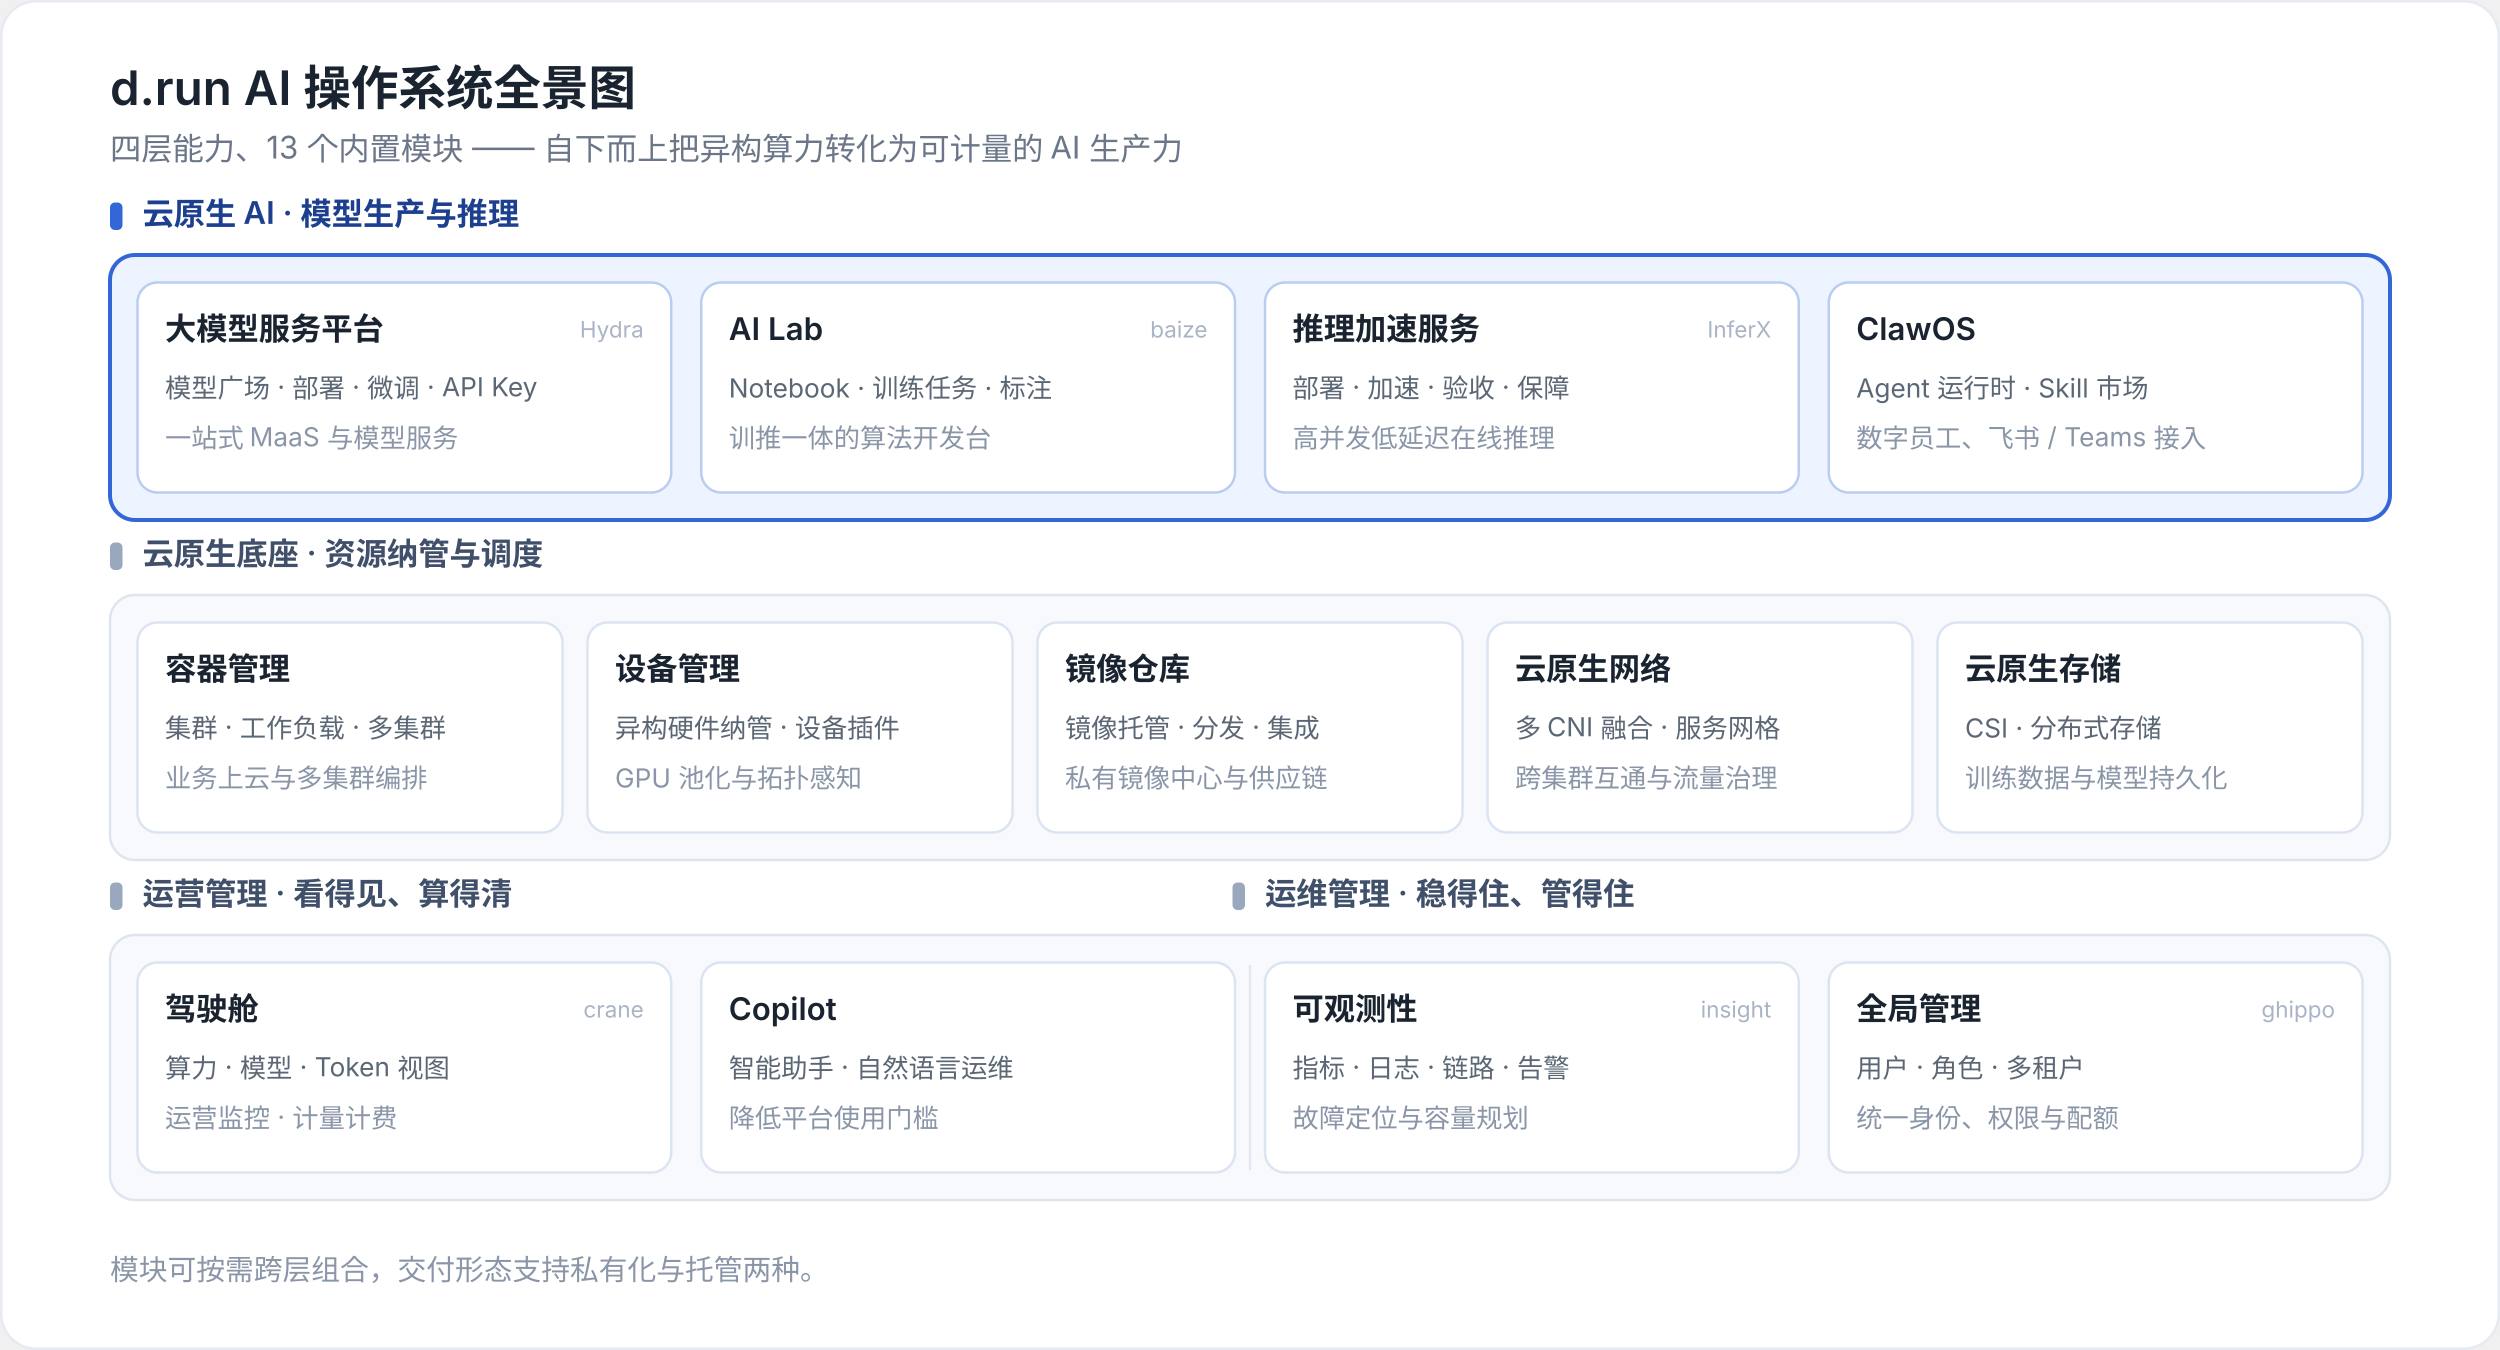
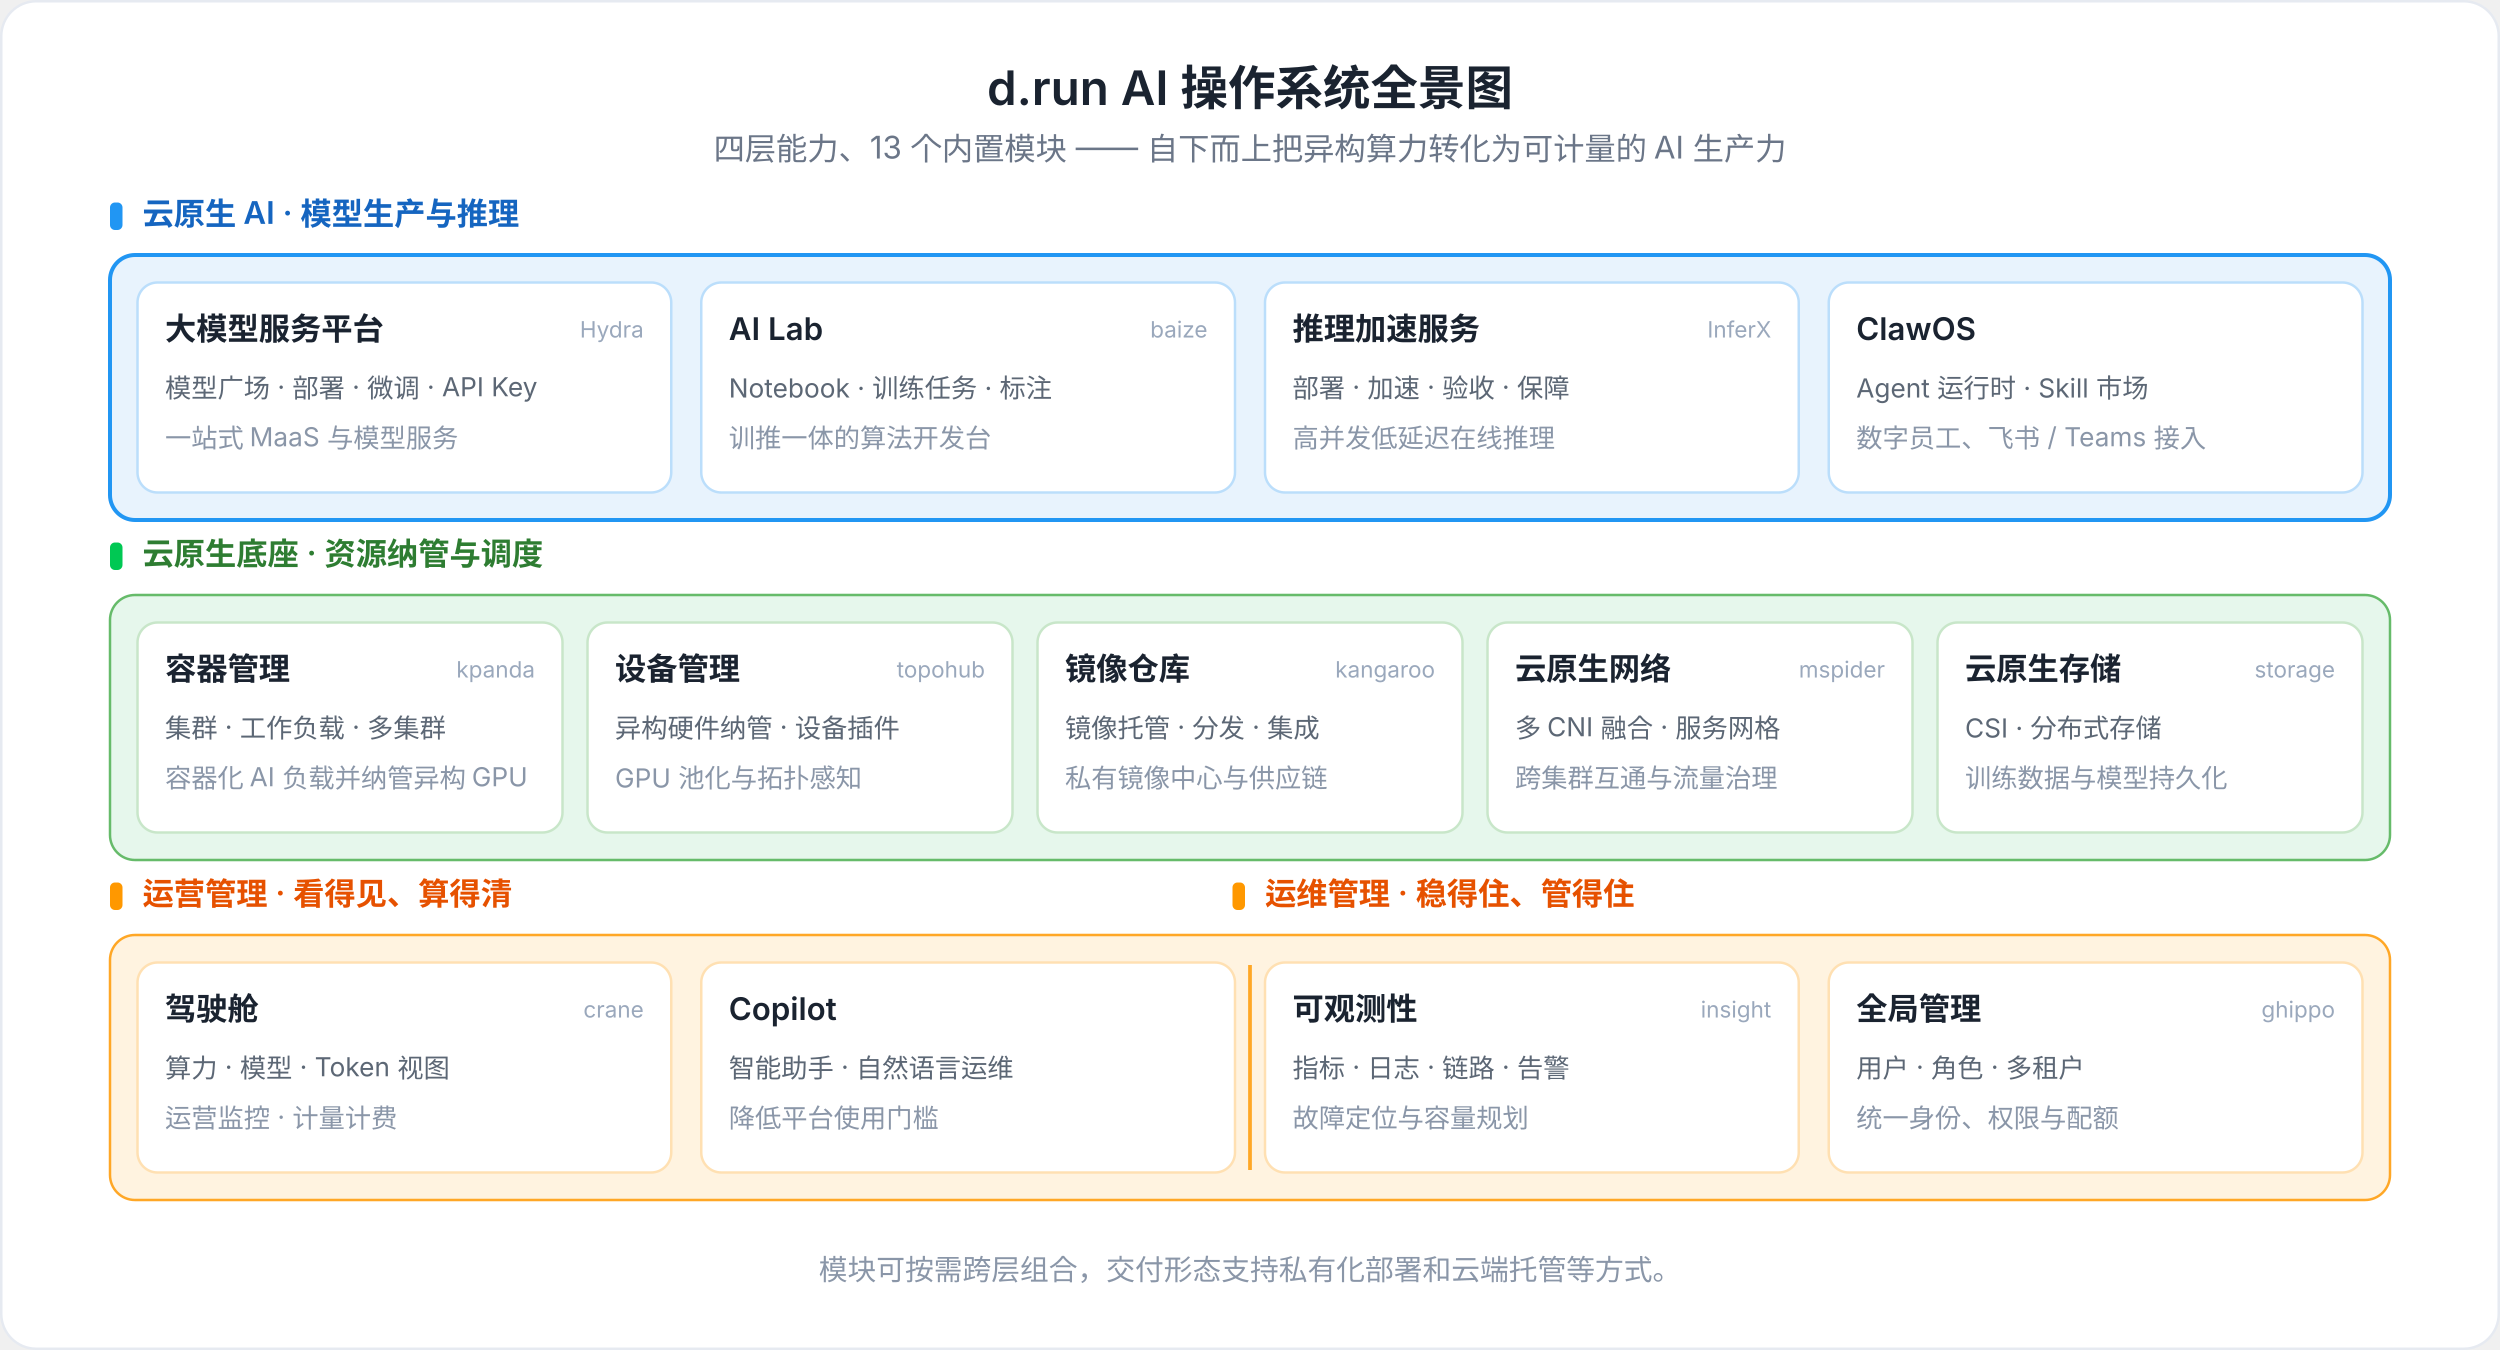
<svg xmlns="http://www.w3.org/2000/svg" width="1000" height="540" viewBox="0 0 1000 540" role="img" aria-labelledby="title desc">
  <style>
    /* Dark mode adaptation: site palette defaults to auto (follows OS). CSS rules override presentation attributes. */
    @media (prefers-color-scheme: dark) {
      /* outer card: transparent so it blends with the page background */
      rect[x="0.5"] { fill: rgba(255,255,255,0.015); stroke: #2e3540; }
      /* surfaces */
      [fill="#ffffff"]:not([x="0.5"]) { fill: #232936; }
-       [fill="#eef4ff"] { fill: #1c2838; }
-       [fill="#f7f9fc"] { fill: #1e232b; }
+       [fill="#e8f3fd"] { fill: #1c2838; }
+       [fill="#e6f7ec"] { fill: #1b2c22; }
+       [fill="#fff3e0"] { fill: #2b2519; }
      /* text */
      [fill="#1a2330"] { fill: #e6ebf2; }
      [fill="#6b7688"] { fill: #8b95a5; }
      [fill="#5c6775"] { fill: #b6bfcb; }
      [fill="#8a96a8"] { fill: #7e8794; }
-       [fill="#a9b4c6"] { fill: #5c6878; }
-       [fill="#41506a"] { fill: #9fb0c8; }
-       [fill="#1c3f8f"] { fill: #82a8ea; }
-       /* accents */
-       [fill="#3366d6"] { fill: #5b86dd; }
-       [fill="#9aa8bd"] { fill: #8291a8; }
+       [fill="#9aa8bc"] { fill: #8291a8; }
+       [fill="#1565c0"] { fill: #64b5f6; }
+       [fill="#2e7d32"] { fill: #81c784; }
+       [fill="#e65100"] { fill: #ffb74d; }
      /* strokes */
-       [stroke="#dbe4f2"] { stroke: #333b48; }
-       [stroke="#b9cdf0"] { stroke: #3c5382; }
-       [stroke="#dfe5ee"] { stroke: #2b323d; }
-       [stroke="#e3e8f0"] { stroke: #2b323d; }
+       [stroke="#2196f3"] { stroke: #42a5f5; }
+       [stroke="#66bb6a"] { stroke: #4caf50; }
+       [stroke="#ffa726"] { stroke: #ffb74d; }
+       [stroke="#bbdefb"] { stroke: #2c4a6e; }
+       [stroke="#c8e6c9"] { stroke: #2c5940; }
+       [stroke="#ffe0b2"] { stroke: #5c4a26; }
    }
  </style>
  <rect x="0.5" y="0.5" width="999" height="539" rx="14" fill="#ffffff" stroke="#e6eaf1" />
-   <text x="44" y="42" font-family="-apple-system, 'PingFang SC', 'Microsoft YaHei', 'Segoe UI', sans-serif" font-size="19" font-weight="600" fill="#1a2330">d.run AI 操作系统全景图</text>
-   <text x="44" y="64" font-family="-apple-system, 'PingFang SC', 'Microsoft YaHei', 'Segoe UI', sans-serif" font-size="12.5" fill="#6b7688">四层能力、13 个内置模块 —— 自下而上把异构算力转化为可计量的 AI 生产力</text>
-   <rect x="44" y="81" width="5" height="11" rx="2" fill="#3366d6" />
-   <text x="57" y="90" font-family="-apple-system, 'PingFang SC', 'Microsoft YaHei', 'Segoe UI', sans-serif" font-size="12.5" font-weight="600" fill="#1c3f8f">云原生 AI · 模型生产与推理</text>
-   <rect x="44" y="102" width="912" height="106" rx="10" fill="#eef4ff" stroke="#3366d6" stroke-width="1.6" />
-   <rect x="55" y="113" width="213.5" height="84" rx="8" fill="#ffffff" stroke="#b9cdf0" />
+   <text x="500" text-anchor="middle" y="42" font-family="-apple-system, 'PingFang SC', 'Microsoft YaHei', 'Segoe UI', sans-serif" font-size="19" font-weight="600" fill="#1a2330">d.run AI 操作系统全景图</text>
+   <text x="500" text-anchor="middle" y="64" font-family="-apple-system, 'PingFang SC', 'Microsoft YaHei', 'Segoe UI', sans-serif" font-size="12.5" fill="#6b7688">四层能力、13 个内置模块 —— 自下而上把异构算力转化为可计量的 AI 生产力</text>
+   <rect x="44" y="81" width="5" height="11" rx="2" fill="#2196f3" />
+   <text x="57" y="90" font-family="-apple-system, 'PingFang SC', 'Microsoft YaHei', 'Segoe UI', sans-serif" font-size="12.5" font-weight="600" fill="#1565c0">云原生 AI · 模型生产与推理</text>
+   <rect x="44" y="102" width="912" height="106" rx="10" fill="#e8f3fd" stroke="#2196f3" stroke-width="1.6" />
+   <rect x="55" y="113" width="213.5" height="84" rx="8" fill="#ffffff" stroke="#bbdefb" />
  <text x="66" y="136" font-family="-apple-system, 'PingFang SC', 'Microsoft YaHei', 'Segoe UI', sans-serif" font-size="12.5" font-weight="600" fill="#1a2330">大模型服务平台</text>
-   <text x="257.5" y="135" text-anchor="end" font-family="-apple-system, 'PingFang SC', 'Microsoft YaHei', 'Segoe UI', sans-serif" font-size="9" fill="#a9b4c6">Hydra</text>
+   <text x="257.5" y="135" text-anchor="end" font-family="-apple-system, 'PingFang SC', 'Microsoft YaHei', 'Segoe UI', sans-serif" font-size="9" fill="#9aa8bc">Hydra</text>
  <text x="66" y="159" font-family="-apple-system, 'PingFang SC', 'Microsoft YaHei', 'Segoe UI', sans-serif" font-size="10.5" fill="#5c6775">模型广场 · 部署 · 微调 · API Key</text>
  <text x="66" y="179" font-family="-apple-system, 'PingFang SC', 'Microsoft YaHei', 'Segoe UI', sans-serif" font-size="10.5" fill="#8a96a8">一站式 MaaS 与模型服务</text>
-   <rect x="280.5" y="113" width="213.5" height="84" rx="8" fill="#ffffff" stroke="#b9cdf0" />
+   <rect x="280.5" y="113" width="213.5" height="84" rx="8" fill="#ffffff" stroke="#bbdefb" />
  <text x="291.5" y="136" font-family="-apple-system, 'PingFang SC', 'Microsoft YaHei', 'Segoe UI', sans-serif" font-size="12.5" font-weight="600" fill="#1a2330">AI Lab</text>
-   <text x="483" y="135" text-anchor="end" font-family="-apple-system, 'PingFang SC', 'Microsoft YaHei', 'Segoe UI', sans-serif" font-size="9" fill="#a9b4c6">baize</text>
+   <text x="483" y="135" text-anchor="end" font-family="-apple-system, 'PingFang SC', 'Microsoft YaHei', 'Segoe UI', sans-serif" font-size="9" fill="#9aa8bc">baize</text>
  <text x="291.5" y="159" font-family="-apple-system, 'PingFang SC', 'Microsoft YaHei', 'Segoe UI', sans-serif" font-size="10.5" fill="#5c6775">Notebook · 训练任务 · 标注</text>
  <text x="291.5" y="179" font-family="-apple-system, 'PingFang SC', 'Microsoft YaHei', 'Segoe UI', sans-serif" font-size="10.5" fill="#8a96a8">训推一体的算法开发台</text>
-   <rect x="506" y="113" width="213.5" height="84" rx="8" fill="#ffffff" stroke="#b9cdf0" />
+   <rect x="506" y="113" width="213.5" height="84" rx="8" fill="#ffffff" stroke="#bbdefb" />
  <text x="517" y="136" font-family="-apple-system, 'PingFang SC', 'Microsoft YaHei', 'Segoe UI', sans-serif" font-size="12.5" font-weight="600" fill="#1a2330">推理加速服务</text>
-   <text x="708.5" y="135" text-anchor="end" font-family="-apple-system, 'PingFang SC', 'Microsoft YaHei', 'Segoe UI', sans-serif" font-size="9" fill="#a9b4c6">InferX</text>
+   <text x="708.5" y="135" text-anchor="end" font-family="-apple-system, 'PingFang SC', 'Microsoft YaHei', 'Segoe UI', sans-serif" font-size="9" fill="#9aa8bc">InferX</text>
  <text x="517" y="159" font-family="-apple-system, 'PingFang SC', 'Microsoft YaHei', 'Segoe UI', sans-serif" font-size="10.5" fill="#5c6775">部署 · 加速 · 验收 · 保障</text>
  <text x="517" y="179" font-family="-apple-system, 'PingFang SC', 'Microsoft YaHei', 'Segoe UI', sans-serif" font-size="10.5" fill="#8a96a8">高并发低延迟在线推理</text>
-   <rect x="731.5" y="113" width="213.5" height="84" rx="8" fill="#ffffff" stroke="#b9cdf0" />
+   <rect x="731.5" y="113" width="213.5" height="84" rx="8" fill="#ffffff" stroke="#bbdefb" />
  <text x="742.5" y="136" font-family="-apple-system, 'PingFang SC', 'Microsoft YaHei', 'Segoe UI', sans-serif" font-size="12.5" font-weight="600" fill="#1a2330">ClawOS</text>
  <text x="742.5" y="159" font-family="-apple-system, 'PingFang SC', 'Microsoft YaHei', 'Segoe UI', sans-serif" font-size="10.5" fill="#5c6775">Agent 运行时 · Skill 市场</text>
  <text x="742.5" y="179" font-family="-apple-system, 'PingFang SC', 'Microsoft YaHei', 'Segoe UI', sans-serif" font-size="10.5" fill="#8a96a8">数字员工、飞书 / Teams 接入</text>
-   <rect x="44" y="217" width="5" height="11" rx="2" fill="#9aa8bd" />
-   <text x="57" y="226" font-family="-apple-system, 'PingFang SC', 'Microsoft YaHei', 'Segoe UI', sans-serif" font-size="12.5" font-weight="600" fill="#41506a">云原生底座 · 资源纳管与调度</text>
-   <rect x="44" y="238" width="912" height="106" rx="10" fill="#f7f9fc" stroke="#dfe5ee" stroke-width="1" />
-   <rect x="55" y="249" width="170" height="84" rx="8" fill="#ffffff" stroke="#dbe4f2" />
+   <rect x="44" y="217" width="5" height="11" rx="2" fill="#00c853" />
+   <text x="57" y="226" font-family="-apple-system, 'PingFang SC', 'Microsoft YaHei', 'Segoe UI', sans-serif" font-size="12.5" font-weight="600" fill="#2e7d32">云原生底座 · 资源纳管与调度</text>
+   <rect x="44" y="238" width="912" height="106" rx="10" fill="#e6f7ec" stroke="#66bb6a" stroke-width="1" />
+   <rect x="55" y="249" width="170" height="84" rx="8" fill="#ffffff" stroke="#c8e6c9" />
  <text x="66" y="272" font-family="-apple-system, 'PingFang SC', 'Microsoft YaHei', 'Segoe UI', sans-serif" font-size="12.5" font-weight="600" fill="#1a2330">容器管理</text>
+   <text x="214" y="271" text-anchor="end" font-family="-apple-system, 'PingFang SC', 'Microsoft YaHei', 'Segoe UI', sans-serif" font-size="9" fill="#9aa8bc">kpanda</text>
  <text x="66" y="295" font-family="-apple-system, 'PingFang SC', 'Microsoft YaHei', 'Segoe UI', sans-serif" font-size="10.5" fill="#5c6775">集群 · 工作负载 · 多集群</text>
-   <text x="66" y="315" font-family="-apple-system, 'PingFang SC', 'Microsoft YaHei', 'Segoe UI', sans-serif" font-size="10.5" fill="#8a96a8">业务上云与多集群编排</text>
-   <rect x="235" y="249" width="170" height="84" rx="8" fill="#ffffff" stroke="#dbe4f2" />
+   <text x="66" y="315" font-family="-apple-system, 'PingFang SC', 'Microsoft YaHei', 'Segoe UI', sans-serif" font-size="10.5" fill="#8a96a8">容器化 AI 负载并纳管异构 GPU</text>
+   <rect x="235" y="249" width="170" height="84" rx="8" fill="#ffffff" stroke="#c8e6c9" />
  <text x="246" y="272" font-family="-apple-system, 'PingFang SC', 'Microsoft YaHei', 'Segoe UI', sans-serif" font-size="12.5" font-weight="600" fill="#1a2330">设备管理</text>
+   <text x="394" y="271" text-anchor="end" font-family="-apple-system, 'PingFang SC', 'Microsoft YaHei', 'Segoe UI', sans-serif" font-size="9" fill="#9aa8bc">topohub</text>
  <text x="246" y="295" font-family="-apple-system, 'PingFang SC', 'Microsoft YaHei', 'Segoe UI', sans-serif" font-size="10.5" fill="#5c6775">异构硬件纳管 · 设备插件</text>
  <text x="246" y="315" font-family="-apple-system, 'PingFang SC', 'Microsoft YaHei', 'Segoe UI', sans-serif" font-size="10.5" fill="#8a96a8">GPU 池化与拓扑感知</text>
-   <rect x="415" y="249" width="170" height="84" rx="8" fill="#ffffff" stroke="#dbe4f2" />
+   <rect x="415" y="249" width="170" height="84" rx="8" fill="#ffffff" stroke="#c8e6c9" />
  <text x="426" y="272" font-family="-apple-system, 'PingFang SC', 'Microsoft YaHei', 'Segoe UI', sans-serif" font-size="12.5" font-weight="600" fill="#1a2330">镜像仓库</text>
+   <text x="574" y="271" text-anchor="end" font-family="-apple-system, 'PingFang SC', 'Microsoft YaHei', 'Segoe UI', sans-serif" font-size="9" fill="#9aa8bc">kangaroo</text>
  <text x="426" y="295" font-family="-apple-system, 'PingFang SC', 'Microsoft YaHei', 'Segoe UI', sans-serif" font-size="10.5" fill="#5c6775">镜像托管 · 分发 · 集成</text>
  <text x="426" y="315" font-family="-apple-system, 'PingFang SC', 'Microsoft YaHei', 'Segoe UI', sans-serif" font-size="10.5" fill="#8a96a8">私有镜像中心与供应链</text>
-   <rect x="595" y="249" width="170" height="84" rx="8" fill="#ffffff" stroke="#dbe4f2" />
+   <rect x="595" y="249" width="170" height="84" rx="8" fill="#ffffff" stroke="#c8e6c9" />
  <text x="606" y="272" font-family="-apple-system, 'PingFang SC', 'Microsoft YaHei', 'Segoe UI', sans-serif" font-size="12.5" font-weight="600" fill="#1a2330">云原生网络</text>
+   <text x="754" y="271" text-anchor="end" font-family="-apple-system, 'PingFang SC', 'Microsoft YaHei', 'Segoe UI', sans-serif" font-size="9" fill="#9aa8bc">mspider</text>
  <text x="606" y="295" font-family="-apple-system, 'PingFang SC', 'Microsoft YaHei', 'Segoe UI', sans-serif" font-size="10.5" fill="#5c6775">多 CNI 融合 · 服务网格</text>
  <text x="606" y="315" font-family="-apple-system, 'PingFang SC', 'Microsoft YaHei', 'Segoe UI', sans-serif" font-size="10.5" fill="#8a96a8">跨集群互通与流量治理</text>
-   <rect x="775" y="249" width="170" height="84" rx="8" fill="#ffffff" stroke="#dbe4f2" />
+   <rect x="775" y="249" width="170" height="84" rx="8" fill="#ffffff" stroke="#c8e6c9" />
  <text x="786" y="272" font-family="-apple-system, 'PingFang SC', 'Microsoft YaHei', 'Segoe UI', sans-serif" font-size="12.5" font-weight="600" fill="#1a2330">云原生存储</text>
+   <text x="934" y="271" text-anchor="end" font-family="-apple-system, 'PingFang SC', 'Microsoft YaHei', 'Segoe UI', sans-serif" font-size="9" fill="#9aa8bc">storage</text>
  <text x="786" y="295" font-family="-apple-system, 'PingFang SC', 'Microsoft YaHei', 'Segoe UI', sans-serif" font-size="10.5" fill="#5c6775">CSI · 分布式存储</text>
  <text x="786" y="315" font-family="-apple-system, 'PingFang SC', 'Microsoft YaHei', 'Segoe UI', sans-serif" font-size="10.5" fill="#8a96a8">训练数据与模型持久化</text>
-   <rect x="44" y="353" width="5" height="11" rx="2" fill="#9aa8bd" />
-   <text x="57" y="362" font-family="-apple-system, 'PingFang SC', 'Microsoft YaHei', 'Segoe UI', sans-serif" font-size="12.5" font-weight="600" fill="#41506a">运营管理 · 看得见、算得清</text>
-   <rect x="493" y="353" width="5" height="11" rx="2" fill="#9aa8bd" />
-   <text x="506" y="362" font-family="-apple-system, 'PingFang SC', 'Microsoft YaHei', 'Segoe UI', sans-serif" font-size="12.5" font-weight="600" fill="#41506a">运维管理 · 稳得住、管得住</text>
-   <rect x="44" y="374" width="912" height="106" rx="10" fill="#f7f9fc" stroke="#dfe5ee" stroke-width="1" />
-   <line x1="500" y1="386" x2="500" y2="468" stroke="#e3e8f0" stroke-width="1" />
-   <rect x="55" y="385" width="213.5" height="84" rx="8" fill="#ffffff" stroke="#dbe4f2" />
+   <rect x="44" y="353" width="5" height="11" rx="2" fill="#ff9800" />
+   <text x="57" y="362" font-family="-apple-system, 'PingFang SC', 'Microsoft YaHei', 'Segoe UI', sans-serif" font-size="12.5" font-weight="600" fill="#e65100">运营管理 · 看得见、算得清</text>
+   <rect x="493" y="353" width="5" height="11" rx="2" fill="#ff9800" />
+   <text x="506" y="362" font-family="-apple-system, 'PingFang SC', 'Microsoft YaHei', 'Segoe UI', sans-serif" font-size="12.5" font-weight="600" fill="#e65100">运维管理 · 稳得住、管得住</text>
+   <rect x="44" y="374" width="912" height="106" rx="10" fill="#fff3e0" stroke="#ffa726" stroke-width="1" />
+   <line x1="500" y1="386" x2="500" y2="468" stroke="#ffa726" stroke-width="1.5" />
+   <rect x="55" y="385" width="213.5" height="84" rx="8" fill="#ffffff" stroke="#ffe0b2" />
  <text x="66" y="408" font-family="-apple-system, 'PingFang SC', 'Microsoft YaHei', 'Segoe UI', sans-serif" font-size="12.5" font-weight="600" fill="#1a2330">驾驶舱</text>
-   <text x="257.5" y="407" text-anchor="end" font-family="-apple-system, 'PingFang SC', 'Microsoft YaHei', 'Segoe UI', sans-serif" font-size="9" fill="#a9b4c6">crane</text>
+   <text x="257.5" y="407" text-anchor="end" font-family="-apple-system, 'PingFang SC', 'Microsoft YaHei', 'Segoe UI', sans-serif" font-size="9" fill="#9aa8bc">crane</text>
  <text x="66" y="431" font-family="-apple-system, 'PingFang SC', 'Microsoft YaHei', 'Segoe UI', sans-serif" font-size="10.5" fill="#5c6775">算力 · 模型 · Token 视图</text>
  <text x="66" y="451" font-family="-apple-system, 'PingFang SC', 'Microsoft YaHei', 'Segoe UI', sans-serif" font-size="10.5" fill="#8a96a8">运营监控 · 计量计费</text>
-   <rect x="280.5" y="385" width="213.5" height="84" rx="8" fill="#ffffff" stroke="#dbe4f2" />
+   <rect x="280.5" y="385" width="213.5" height="84" rx="8" fill="#ffffff" stroke="#ffe0b2" />
  <text x="291.5" y="408" font-family="-apple-system, 'PingFang SC', 'Microsoft YaHei', 'Segoe UI', sans-serif" font-size="12.5" font-weight="600" fill="#1a2330">Copilot</text>
  <text x="291.5" y="431" font-family="-apple-system, 'PingFang SC', 'Microsoft YaHei', 'Segoe UI', sans-serif" font-size="10.5" fill="#5c6775">智能助手 · 自然语言运维</text>
  <text x="291.5" y="451" font-family="-apple-system, 'PingFang SC', 'Microsoft YaHei', 'Segoe UI', sans-serif" font-size="10.5" fill="#8a96a8">降低平台使用门槛</text>
-   <rect x="506" y="385" width="213.5" height="84" rx="8" fill="#ffffff" stroke="#dbe4f2" />
+   <rect x="506" y="385" width="213.5" height="84" rx="8" fill="#ffffff" stroke="#ffe0b2" />
  <text x="517" y="408" font-family="-apple-system, 'PingFang SC', 'Microsoft YaHei', 'Segoe UI', sans-serif" font-size="12.5" font-weight="600" fill="#1a2330">可观测性</text>
-   <text x="708.5" y="407" text-anchor="end" font-family="-apple-system, 'PingFang SC', 'Microsoft YaHei', 'Segoe UI', sans-serif" font-size="9" fill="#a9b4c6">insight</text>
+   <text x="708.5" y="407" text-anchor="end" font-family="-apple-system, 'PingFang SC', 'Microsoft YaHei', 'Segoe UI', sans-serif" font-size="9" fill="#9aa8bc">insight</text>
  <text x="517" y="431" font-family="-apple-system, 'PingFang SC', 'Microsoft YaHei', 'Segoe UI', sans-serif" font-size="10.5" fill="#5c6775">指标 · 日志 · 链路 · 告警</text>
  <text x="517" y="451" font-family="-apple-system, 'PingFang SC', 'Microsoft YaHei', 'Segoe UI', sans-serif" font-size="10.5" fill="#8a96a8">故障定位与容量规划</text>
-   <rect x="731.5" y="385" width="213.5" height="84" rx="8" fill="#ffffff" stroke="#dbe4f2" />
+   <rect x="731.5" y="385" width="213.5" height="84" rx="8" fill="#ffffff" stroke="#ffe0b2" />
  <text x="742.5" y="408" font-family="-apple-system, 'PingFang SC', 'Microsoft YaHei', 'Segoe UI', sans-serif" font-size="12.5" font-weight="600" fill="#1a2330">全局管理</text>
-   <text x="934" y="407" text-anchor="end" font-family="-apple-system, 'PingFang SC', 'Microsoft YaHei', 'Segoe UI', sans-serif" font-size="9" fill="#a9b4c6">ghippo</text>
+   <text x="934" y="407" text-anchor="end" font-family="-apple-system, 'PingFang SC', 'Microsoft YaHei', 'Segoe UI', sans-serif" font-size="9" fill="#9aa8bc">ghippo</text>
  <text x="742.5" y="431" font-family="-apple-system, 'PingFang SC', 'Microsoft YaHei', 'Segoe UI', sans-serif" font-size="10.5" fill="#5c6775">用户 · 角色 · 多租户</text>
  <text x="742.5" y="451" font-family="-apple-system, 'PingFang SC', 'Microsoft YaHei', 'Segoe UI', sans-serif" font-size="10.5" fill="#8a96a8">统一身份、权限与配额</text>
-   <text x="44" y="512" font-family="-apple-system, 'PingFang SC', 'Microsoft YaHei', 'Segoe UI', sans-serif" font-size="11.5" fill="#8a96a8">模块可按需跨层组合，交付形态支持私有化与托管两种。</text>
+   <text x="500" text-anchor="middle" y="512" font-family="-apple-system, 'PingFang SC', 'Microsoft YaHei', 'Segoe UI', sans-serif" font-size="11.5" fill="#8a96a8">模块可按需跨层组合，交付形态支持私有化部署和云端托管等方式。</text>
</svg>
